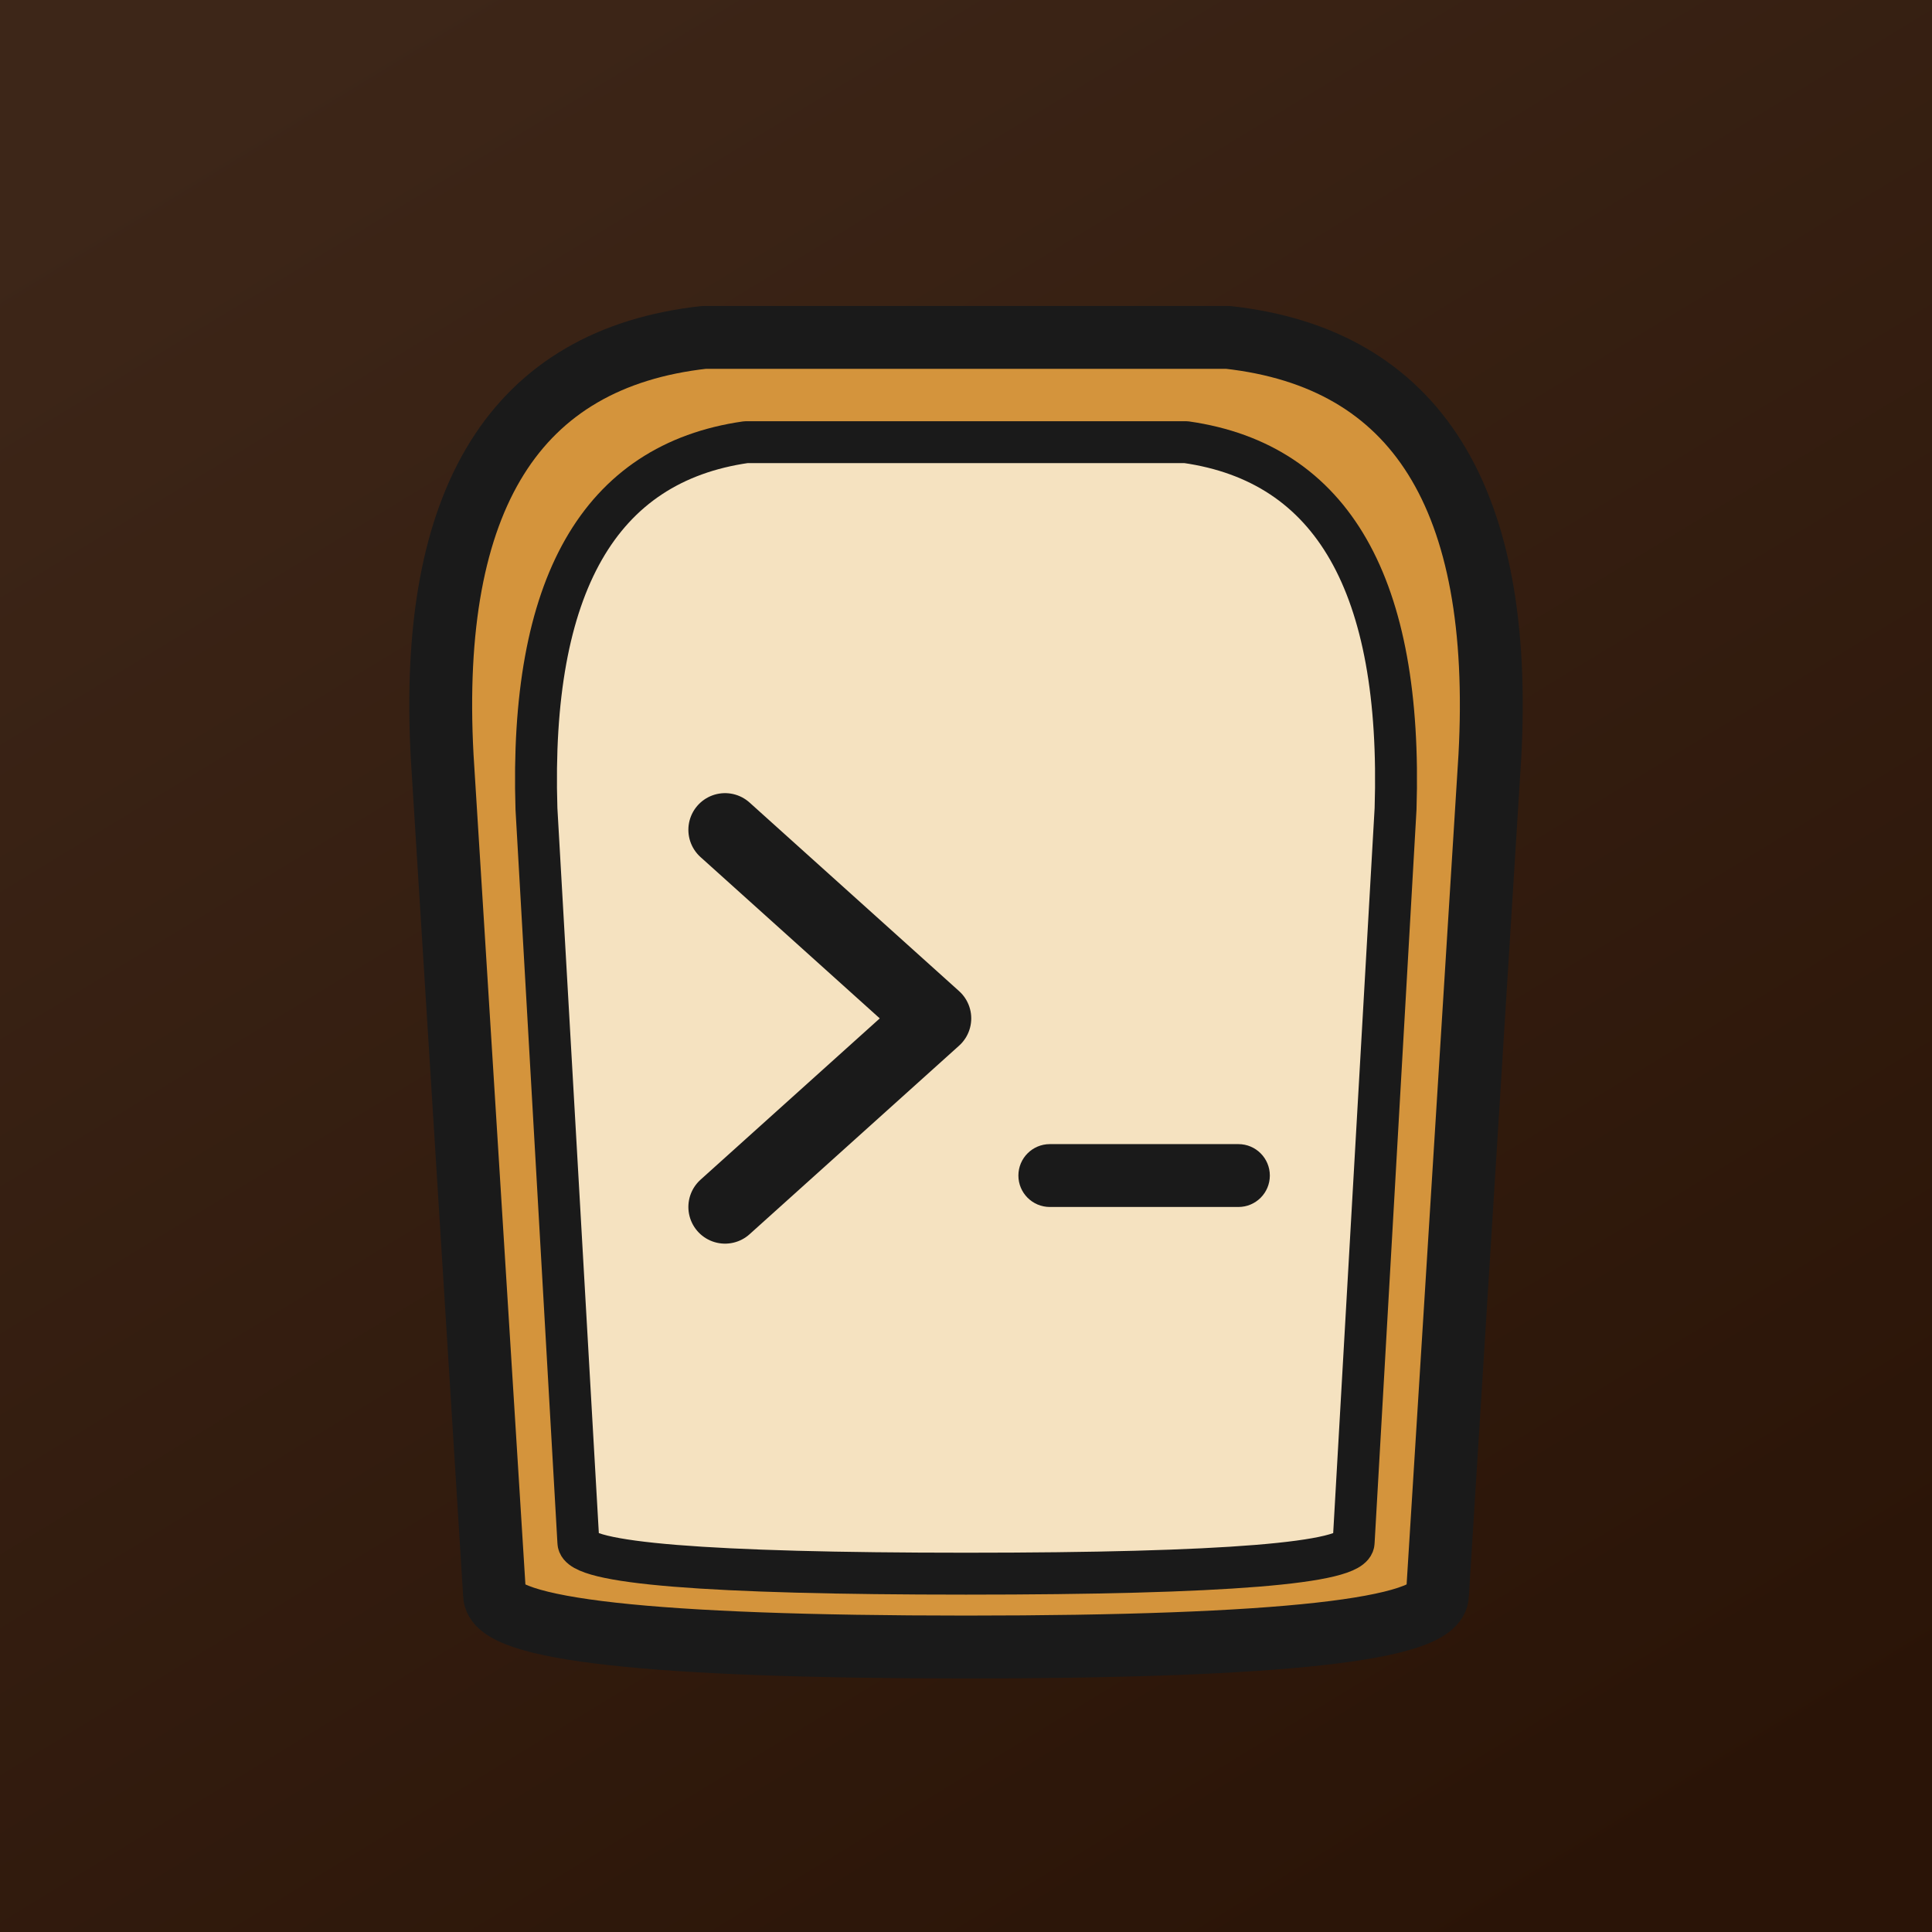
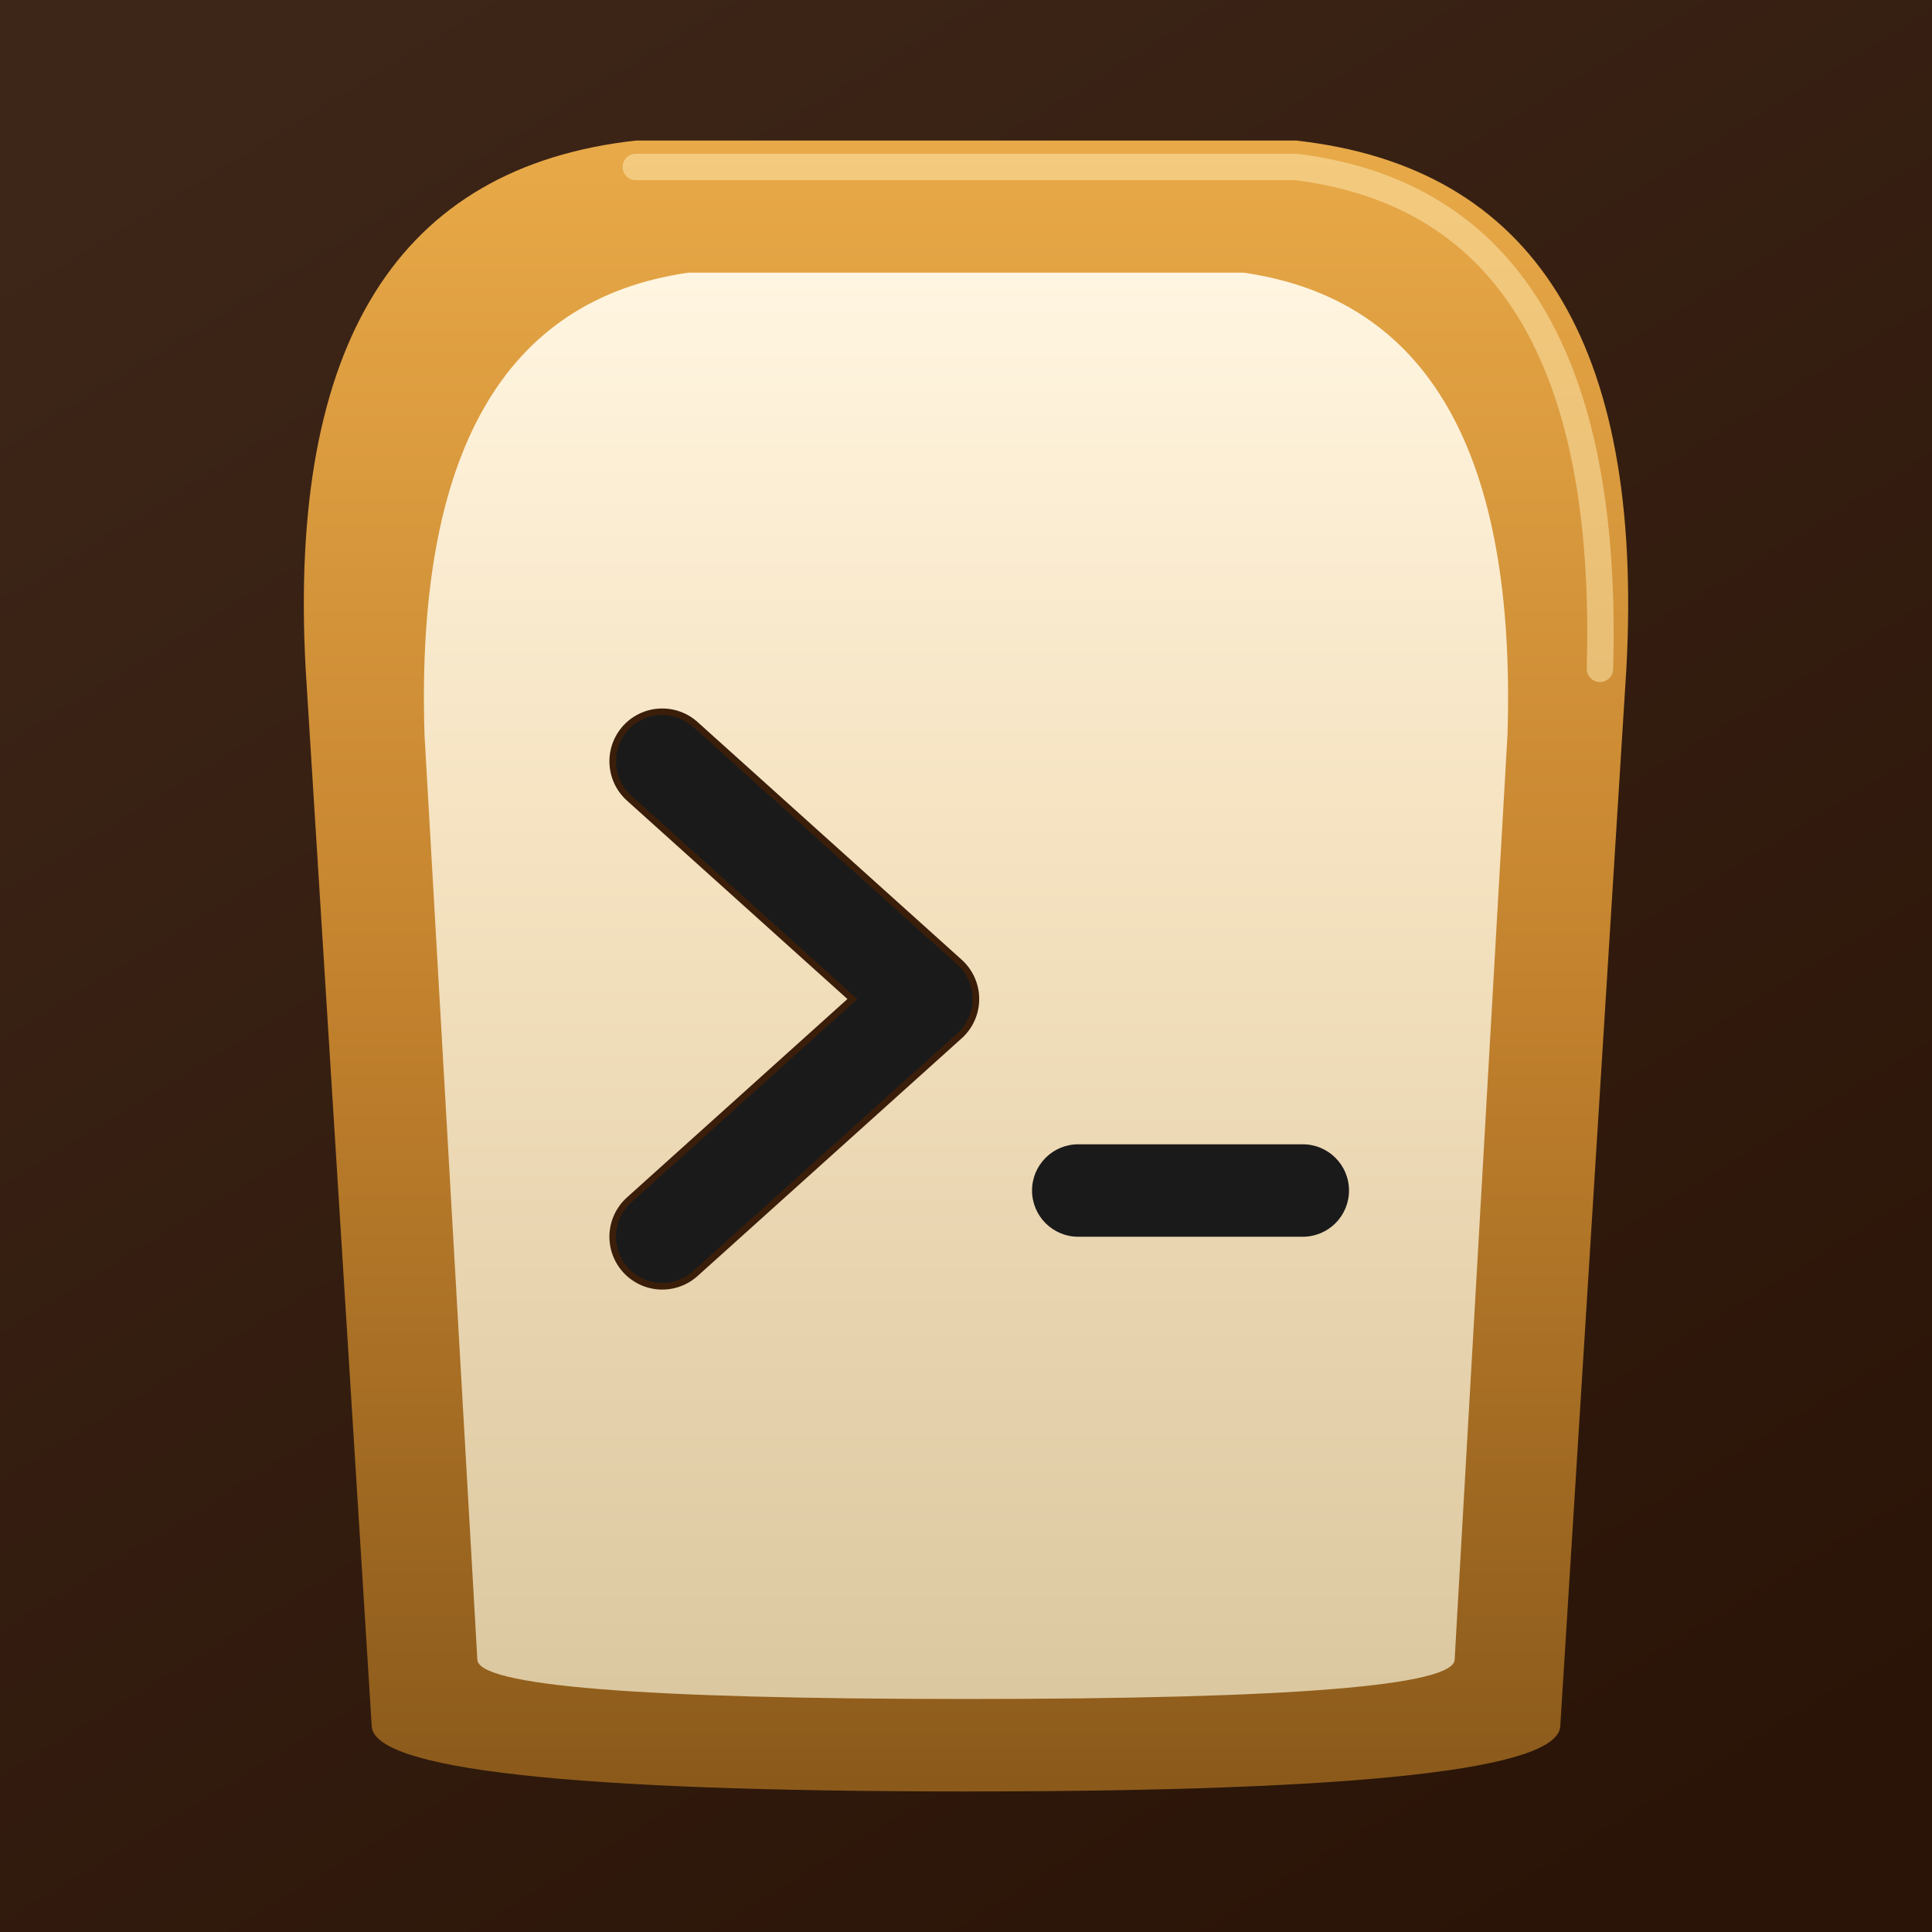
<svg xmlns="http://www.w3.org/2000/svg" width="1024" height="1024" viewBox="0 0 1024 1024">
  <defs>
    <linearGradient id="bg" x1="200" y1="0" x2="824" y2="1024" gradientUnits="userSpaceOnUse">
      <stop offset="0" stop-color="#3d2618" />
      <stop offset="1" stop-color="#2a1407" />
    </linearGradient>
+     <linearGradient id="crust" x1="0" y1="0" x2="0" y2="1">
+       <stop offset="0%" stop-color="#E8A948" />
+       <stop offset="50%" stop-color="#C4832E" />
+       <stop offset="100%" stop-color="#8B5A1B" />
+     </linearGradient>
+     <linearGradient id="face" x1="0" y1="0" x2="0" y2="1">
+       <stop offset="0%" stop-color="#FFF5E0" />
+       <stop offset="40%" stop-color="#F5E2C0" />
+       <stop offset="100%" stop-color="#DCC8A0" />
+     </linearGradient>
  </defs>
  <rect width="1024" height="1024" fill="url(#bg)" />
-   <g transform="translate(40, 40) scale(5.553)">
-     <path d="M40 145 L35 65 Q33 28 60 25 L110 25 Q137 28 135 65 L130 145 Q130 150 85 150 Q40 150 40 145 Z" fill="#D4943C" stroke="#1A1A1A" stroke-width="6" stroke-linecap="round" stroke-linejoin="round" />
-     <path d="M48 140 L44 70 Q43 38 64 35 L106 35 Q127 38 126 70 L122 140 Q122 143 85 143 Q48 143 48 140 Z" fill="#F5E2C0" stroke="#1A1A1A" stroke-width="4" stroke-linecap="round" stroke-linejoin="round" />
+   <g transform="translate(-83, -100.5) scale(7)">
+     <path d="M40 145 L35 65 Q33 28 60 25 L110 25 Q137 28 135 65 L130 145 Q130 150 85 150 Q40 150 40 145 Z" fill="url(#crust)" />
+     <path d="M60 27 L110 27 Q134 30 133 65" fill="none" stroke="#FFEBB480" stroke-width="2" stroke-linecap="round" />
+     <path d="M48 140 L44 70 Q43 38 64 35 L106 35 Q127 38 126 70 L122 140 Q122 143 85 143 Q48 143 48 140 Z" fill="url(#face)" />
+     <path d="M62 72 L82 90 L62 108" stroke="#3A1E0A" stroke-width="8" fill="none" stroke-linecap="round" stroke-linejoin="round" />
    <path d="M62 72 L82 90 L62 108" stroke="#1A1A1A" stroke-width="7" fill="none" stroke-linecap="round" stroke-linejoin="round" />
-     <rect x="90" y="102" width="24" height="6" rx="3" fill="#1A1A1A" />
+     <rect x="90" y="101" width="24" height="7" rx="3.5" fill="#1A1A1A" />
  </g>
</svg>
